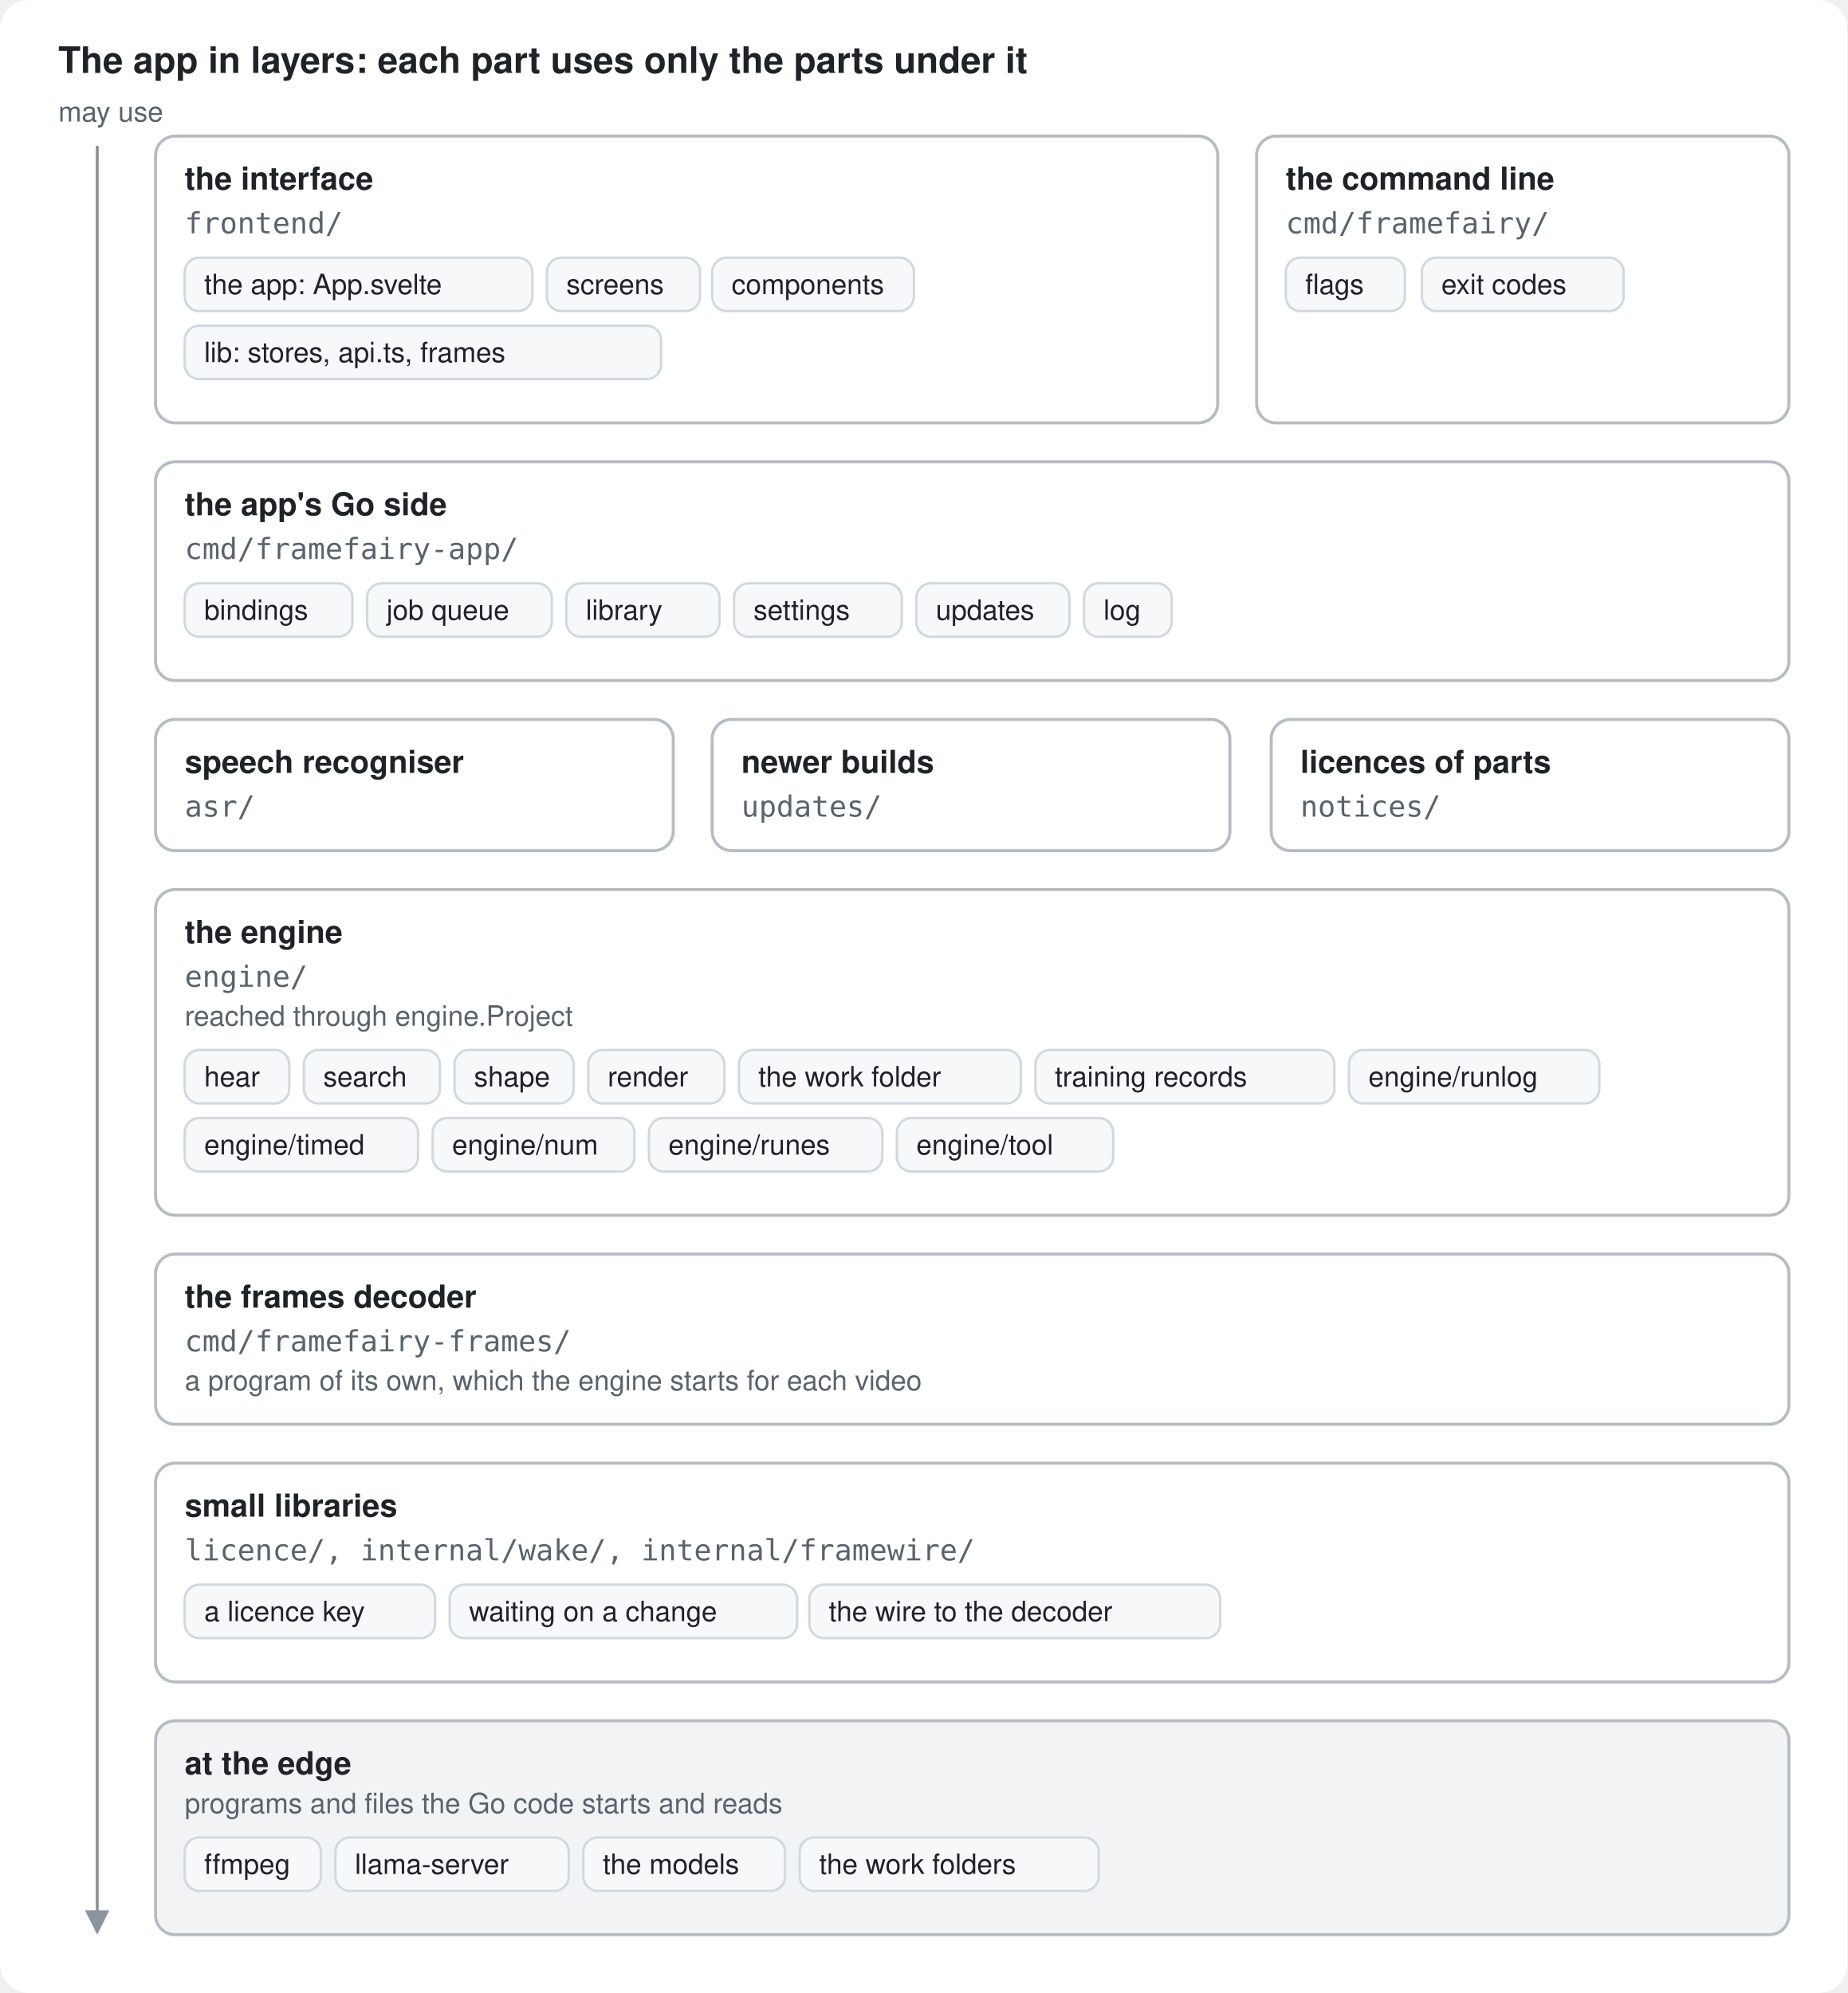
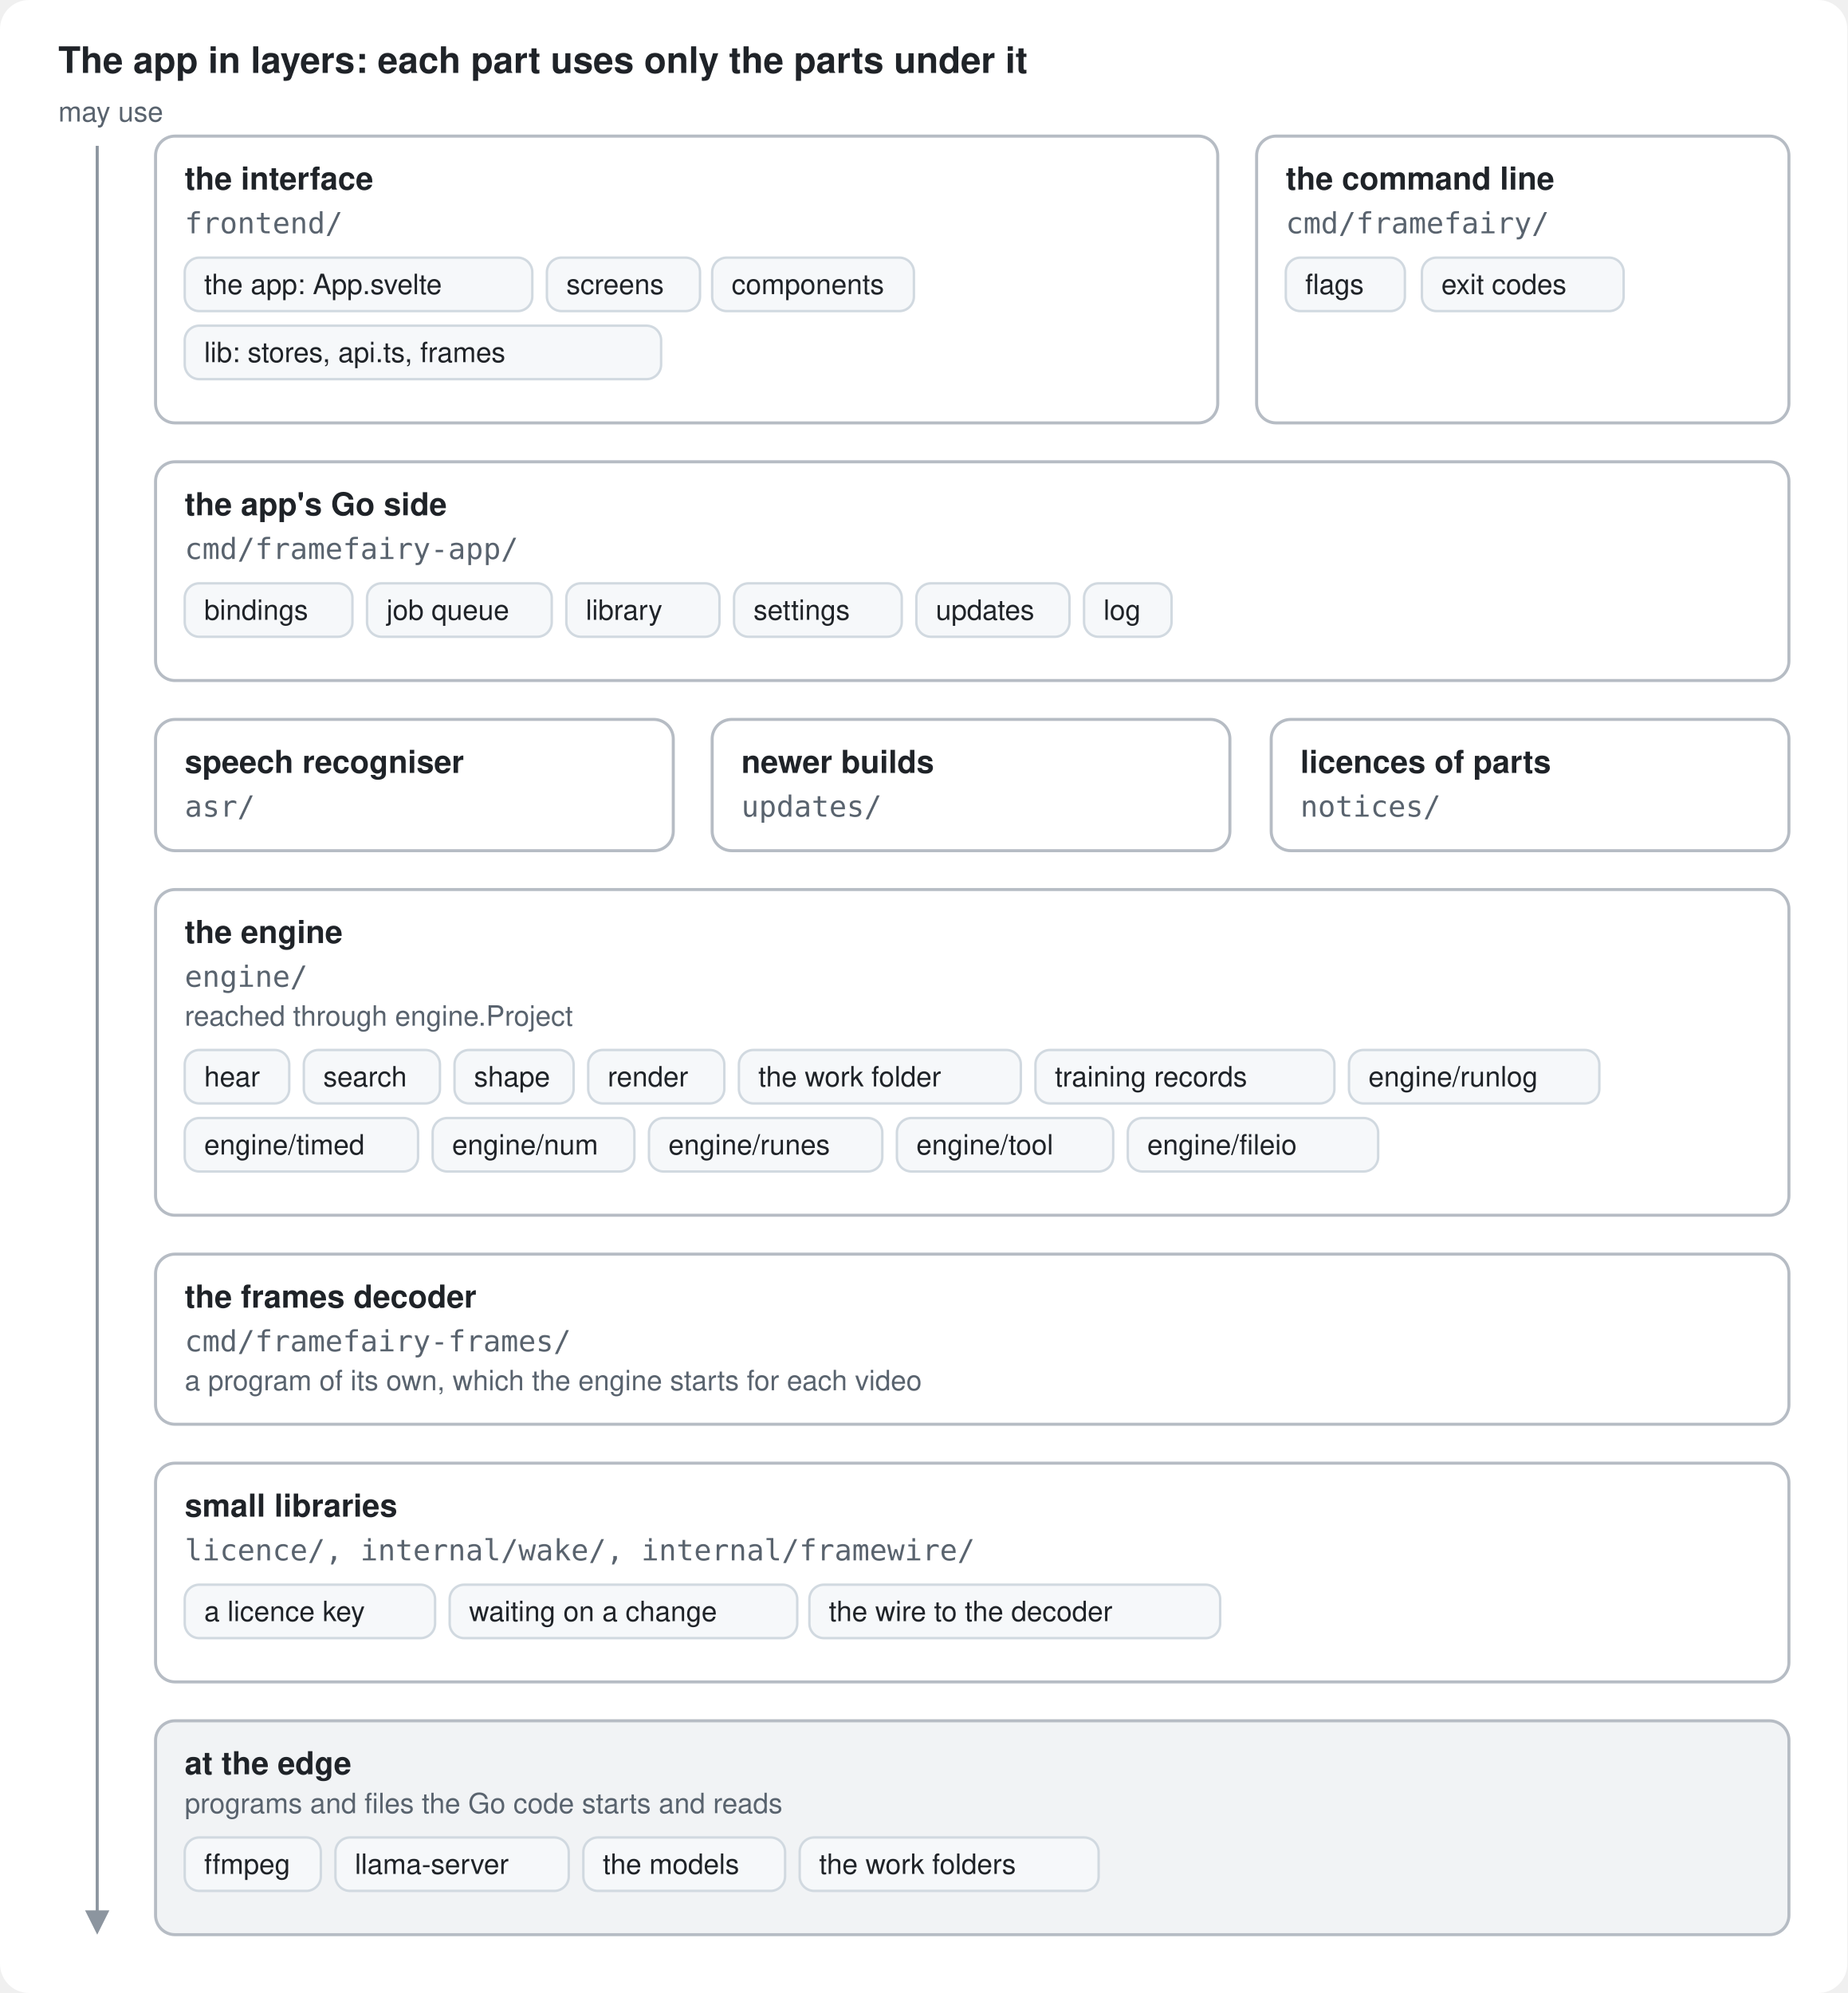
<svg xmlns="http://www.w3.org/2000/svg" viewBox="0 0 760 820" width="760" height="820" role="img" aria-label="The app in layers: each part uses only the parts under it">
  <style>
.t{font:600 15px -apple-system,BlinkMacSystemFont,"Segoe UI",Helvetica,Arial,sans-serif;fill:#1f2328}
.n{font:600 13px -apple-system,BlinkMacSystemFont,"Segoe UI",Helvetica,Arial,sans-serif;fill:#1f2328}
.p{font:12px ui-monospace,SFMono-Regular,Menlo,Consolas,monospace;fill:#59636e}
.q{font:11.5px -apple-system,BlinkMacSystemFont,"Segoe UI",Helvetica,Arial,sans-serif;fill:#59636e}
.c{font:11.5px -apple-system,BlinkMacSystemFont,"Segoe UI",Helvetica,Arial,sans-serif;fill:#1f2328}
.bg{fill:#ffffff}
.box{fill:none;stroke:#b6bcc4;stroke-width:1.25}
.dash{fill:none;stroke:#b6bcc4;stroke-width:1.25;stroke-dasharray:4 4}
.tint{fill:#f1f3f5;stroke:#b6bcc4;stroke-width:1.25}
.chip{fill:#f6f8fa;stroke:#d1d9e0;stroke-width:1}
.ax{stroke:#8c959f;stroke-width:1.25;fill:none}
.ah{fill:#8c959f}
@media (prefers-color-scheme:dark){
.bg{fill:#0d1117}
.t,.n,.c{fill:#f0f6fc}.p,.q{fill:#9198a1}
.box,.dash{stroke:#5d6570}.tint{fill:#1c2128;stroke:#5d6570}
.chip{fill:#212830;stroke:#3d444d}.ax{stroke:#7d8590}.ah{fill:#7d8590}}
</style>
  <rect class="bg" width="760" height="820" rx="12" />
  <text class="t" x="24" y="30">The app in layers: each part uses only the parts under it</text>
  <text class="q" x="24" y="50">may use</text>
  <path class="ax" d="M40 60V790" />
  <path class="ah" d="M35 786L40 796L45 786z" />
  <rect class="box" x="64" y="56" width="437" height="118" rx="8" />
  <text class="n" x="76" y="78">the interface</text>
  <text class="p" x="76" y="96">frontend/</text>
  <rect class="chip" x="76" y="106" width="143" height="22" rx="6" />
  <text class="c" x="84" y="121">the app: App.svelte</text>
  <rect class="chip" x="225" y="106" width="63" height="22" rx="6" />
  <text class="c" x="233" y="121">screens</text>
  <rect class="chip" x="293" y="106" width="83" height="22" rx="6" />
  <text class="c" x="301" y="121">components</text>
  <rect class="chip" x="76" y="134" width="196" height="22" rx="6" />
  <text class="c" x="84" y="149">lib: stores, api.ts, frames</text>
  <rect class="box" x="517" y="56" width="219" height="118" rx="8" />
  <text class="n" x="529" y="78">the command line</text>
  <text class="p" x="529" y="96">cmd/framefairy/</text>
  <rect class="chip" x="529" y="106" width="49" height="22" rx="6" />
  <text class="c" x="537" y="121">flags</text>
  <rect class="chip" x="585" y="106" width="83" height="22" rx="6" />
  <text class="c" x="593" y="121">exit codes</text>
  <rect class="box" x="64" y="190" width="672" height="90" rx="8" />
  <text class="n" x="76" y="212">the app's Go side</text>
  <text class="p" x="76" y="230">cmd/framefairy-app/</text>
  <rect class="chip" x="76" y="240" width="69" height="22" rx="6" />
  <text class="c" x="84" y="255">bindings</text>
  <rect class="chip" x="151" y="240" width="76" height="22" rx="6" />
  <text class="c" x="159" y="255">job queue</text>
  <rect class="chip" x="233" y="240" width="63" height="22" rx="6" />
  <text class="c" x="241" y="255">library</text>
  <rect class="chip" x="302" y="240" width="69" height="22" rx="6" />
  <text class="c" x="310" y="255">settings</text>
  <rect class="chip" x="377" y="240" width="63" height="22" rx="6" />
  <text class="c" x="385" y="255">updates</text>
  <rect class="chip" x="446" y="240" width="36" height="22" rx="6" />
  <text class="c" x="454" y="255">log</text>
  <rect class="box" x="64" y="296" width="213" height="54" rx="8" />
  <text class="n" x="76" y="318">speech recogniser</text>
  <text class="p" x="76" y="336">asr/</text>
  <rect class="box" x="293" y="296" width="213" height="54" rx="8" />
  <text class="n" x="305" y="318">newer builds</text>
  <text class="p" x="305" y="336">updates/</text>
  <rect class="box" x="523" y="296" width="213" height="54" rx="8" />
  <text class="n" x="535" y="318">licences of parts</text>
  <text class="p" x="535" y="336">notices/</text>
  <rect class="box" x="64" y="366" width="672" height="134" rx="8" />
  <text class="n" x="76" y="388">the engine</text>
  <text class="p" x="76" y="406">engine/</text>
  <text class="q" x="76" y="422">reached through engine.Project</text>
  <rect class="chip" x="76" y="432" width="43" height="22" rx="6" />
  <text class="c" x="84" y="447">hear</text>
  <rect class="chip" x="125" y="432" width="56" height="22" rx="6" />
  <text class="c" x="133" y="447">search</text>
  <rect class="chip" x="187" y="432" width="49" height="22" rx="6" />
  <text class="c" x="195" y="447">shape</text>
  <rect class="chip" x="242" y="432" width="56" height="22" rx="6" />
  <text class="c" x="250" y="447">render</text>
  <rect class="chip" x="304" y="432" width="116" height="22" rx="6" />
  <text class="c" x="312" y="447">the work folder</text>
  <rect class="chip" x="426" y="432" width="123" height="22" rx="6" />
  <text class="c" x="434" y="447">training records</text>
  <rect class="chip" x="555" y="432" width="103" height="22" rx="6" />
  <text class="c" x="563" y="447">engine/runlog</text>
  <rect class="chip" x="76" y="460" width="96" height="22" rx="6" />
  <text class="c" x="84" y="475">engine/timed</text>
  <rect class="chip" x="178" y="460" width="83" height="22" rx="6" />
  <text class="c" x="186" y="475">engine/num</text>
  <rect class="chip" x="267" y="460" width="96" height="22" rx="6" />
  <text class="c" x="275" y="475">engine/runes</text>
  <rect class="chip" x="369" y="460" width="89" height="22" rx="6" />
  <text class="c" x="377" y="475">engine/tool</text>
+   <rect class="chip" x="464" y="460" width="103" height="22" rx="6" />
+   <text class="c" x="472" y="475">engine/fileio</text>
  <rect class="box" x="64" y="516" width="672" height="70" rx="8" />
  <text class="n" x="76" y="538">the frames decoder</text>
  <text class="p" x="76" y="556">cmd/framefairy-frames/</text>
  <text class="q" x="76" y="572">a program of its own, which the engine starts for each video</text>
  <rect class="box" x="64" y="602" width="672" height="90" rx="8" />
  <text class="n" x="76" y="624">small libraries</text>
  <text class="p" x="76" y="642">licence/, internal/wake/, internal/framewire/</text>
  <rect class="chip" x="76" y="652" width="103" height="22" rx="6" />
  <text class="c" x="84" y="667">a licence key</text>
  <rect class="chip" x="185" y="652" width="143" height="22" rx="6" />
  <text class="c" x="193" y="667">waiting on a change</text>
  <rect class="chip" x="333" y="652" width="169" height="22" rx="6" />
  <text class="c" x="341" y="667">the wire to the decoder</text>
  <rect class="tint" x="64" y="708" width="672" height="88" rx="8" />
  <text class="n" x="76" y="730">at the edge</text>
  <text class="q" x="76" y="746">programs and files the Go code starts and reads</text>
  <rect class="chip" x="76" y="756" width="56" height="22" rx="6" />
  <text class="c" x="84" y="771">ffmpeg</text>
  <rect class="chip" x="138" y="756" width="96" height="22" rx="6" />
  <text class="c" x="146" y="771">llama-server</text>
  <rect class="chip" x="240" y="756" width="83" height="22" rx="6" />
  <text class="c" x="248" y="771">the models</text>
  <rect class="chip" x="329" y="756" width="123" height="22" rx="6" />
  <text class="c" x="337" y="771">the work folders</text>
</svg>
